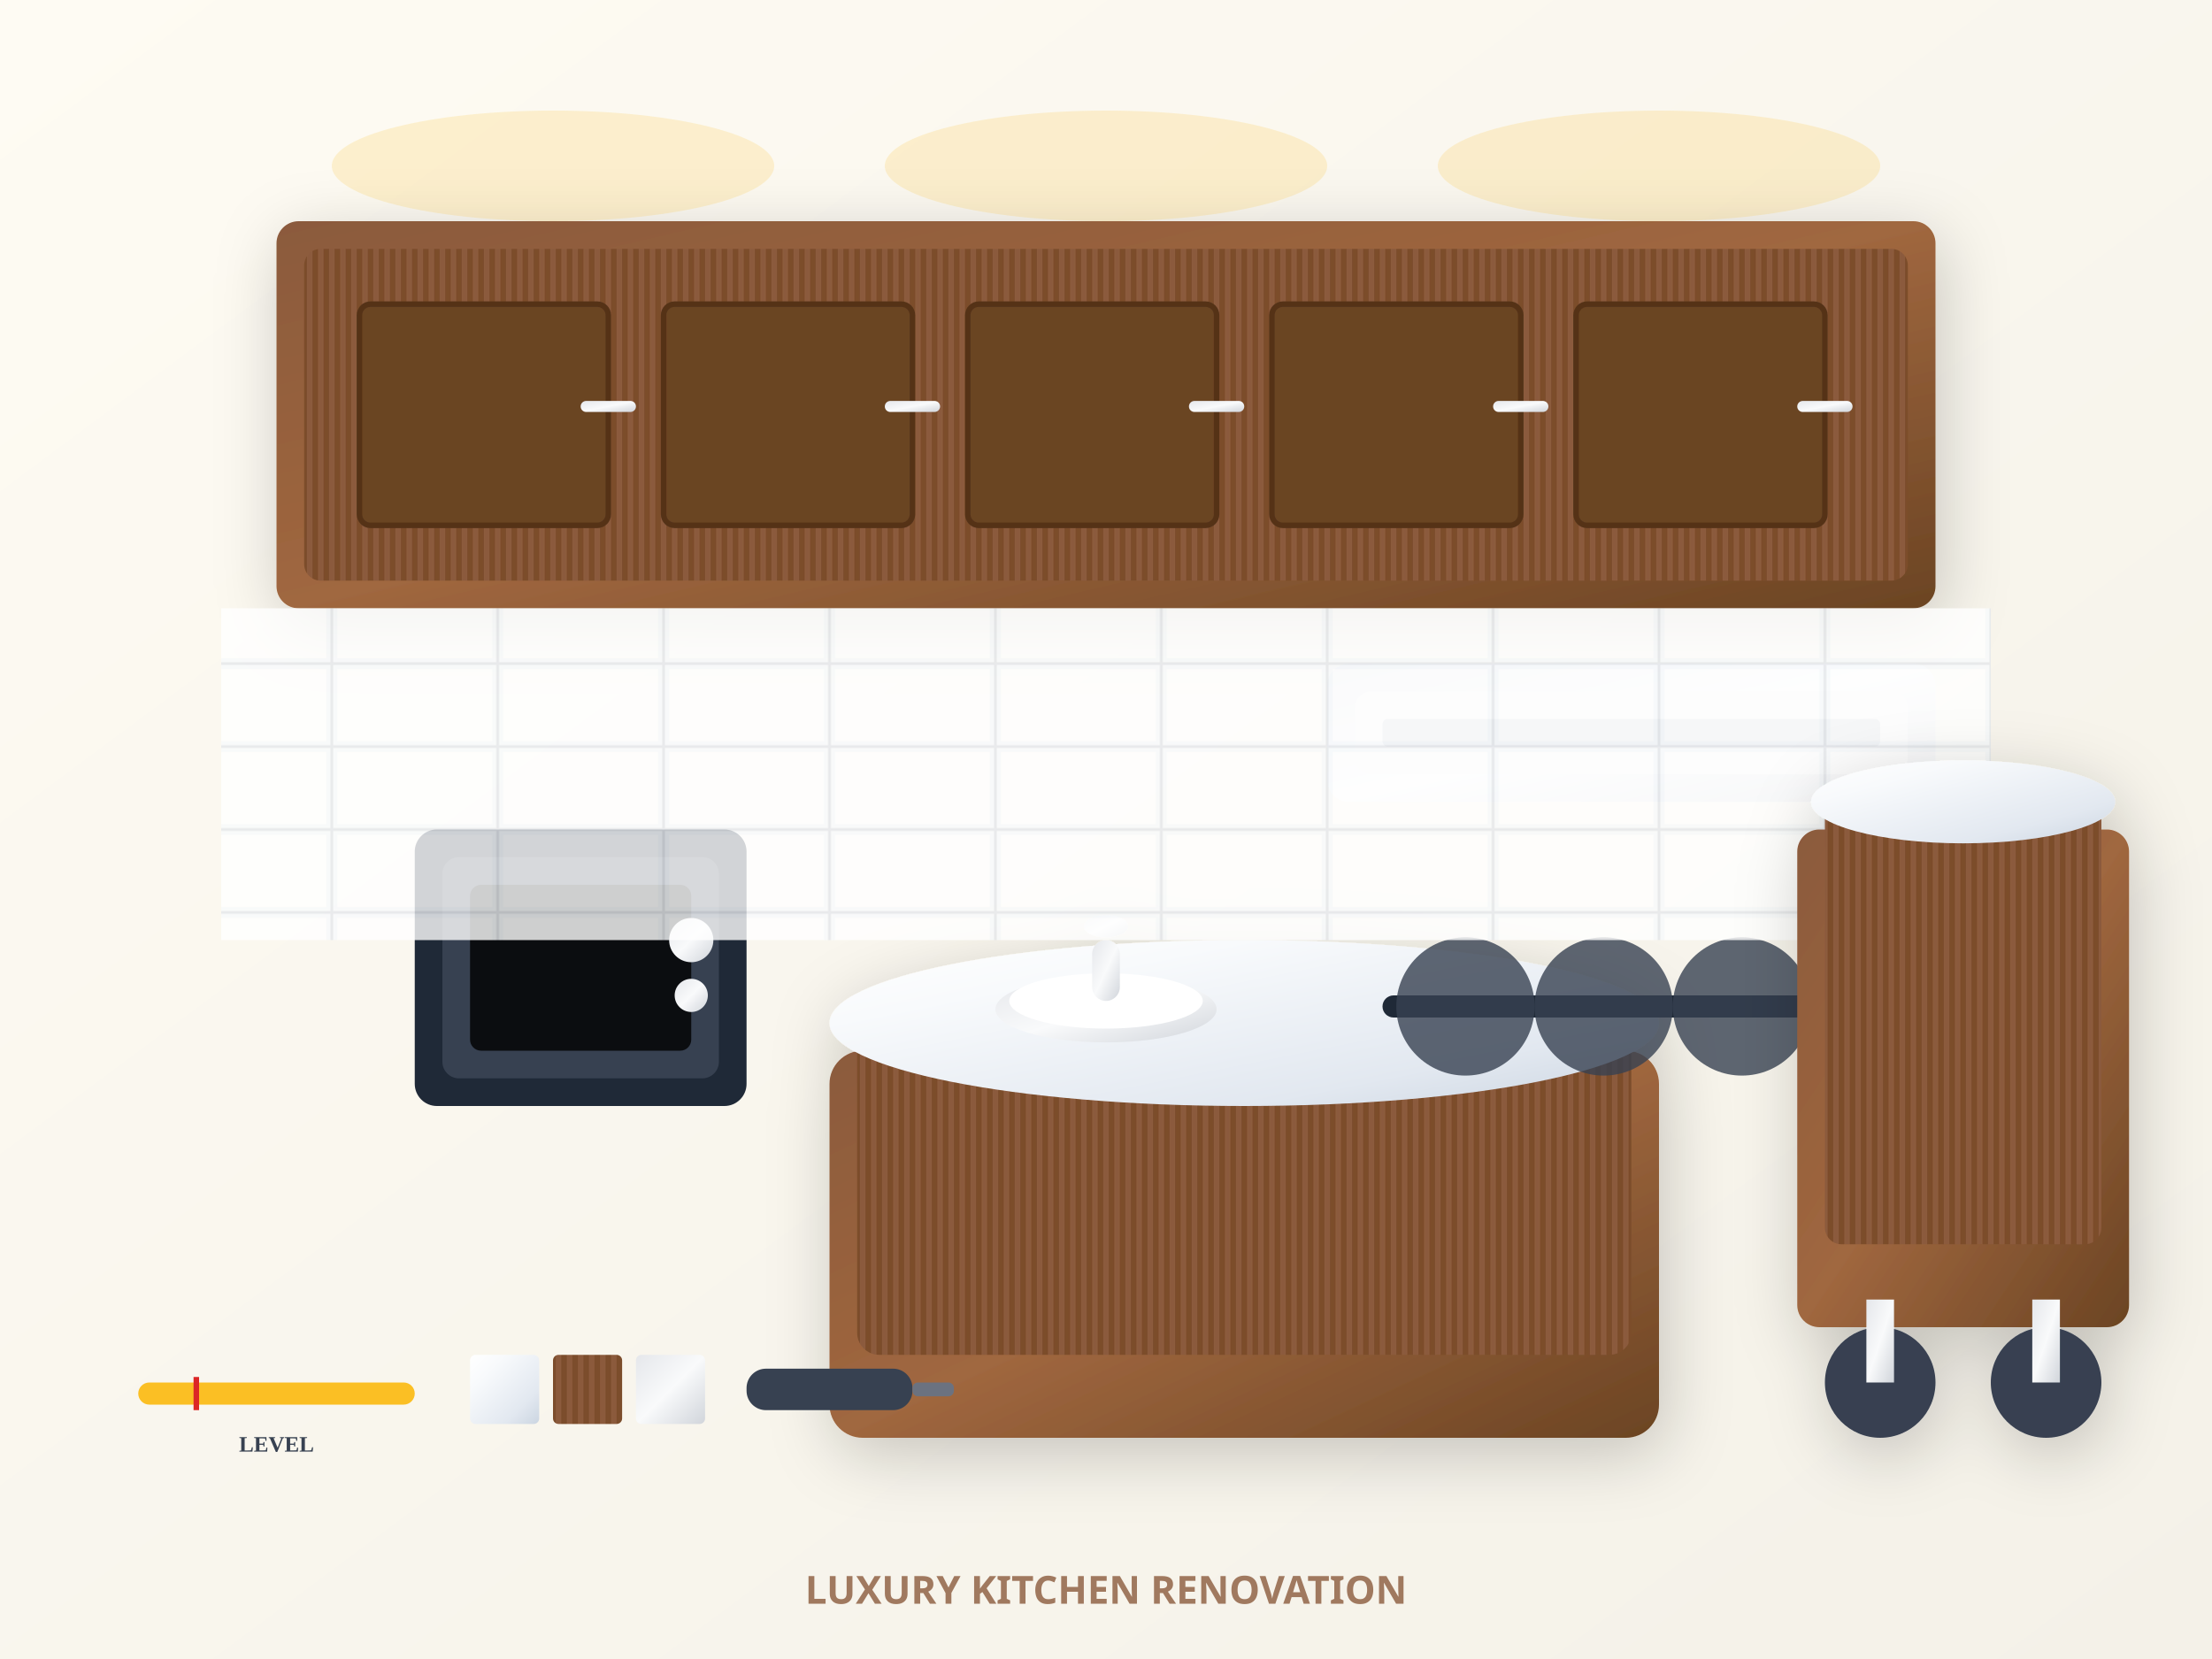
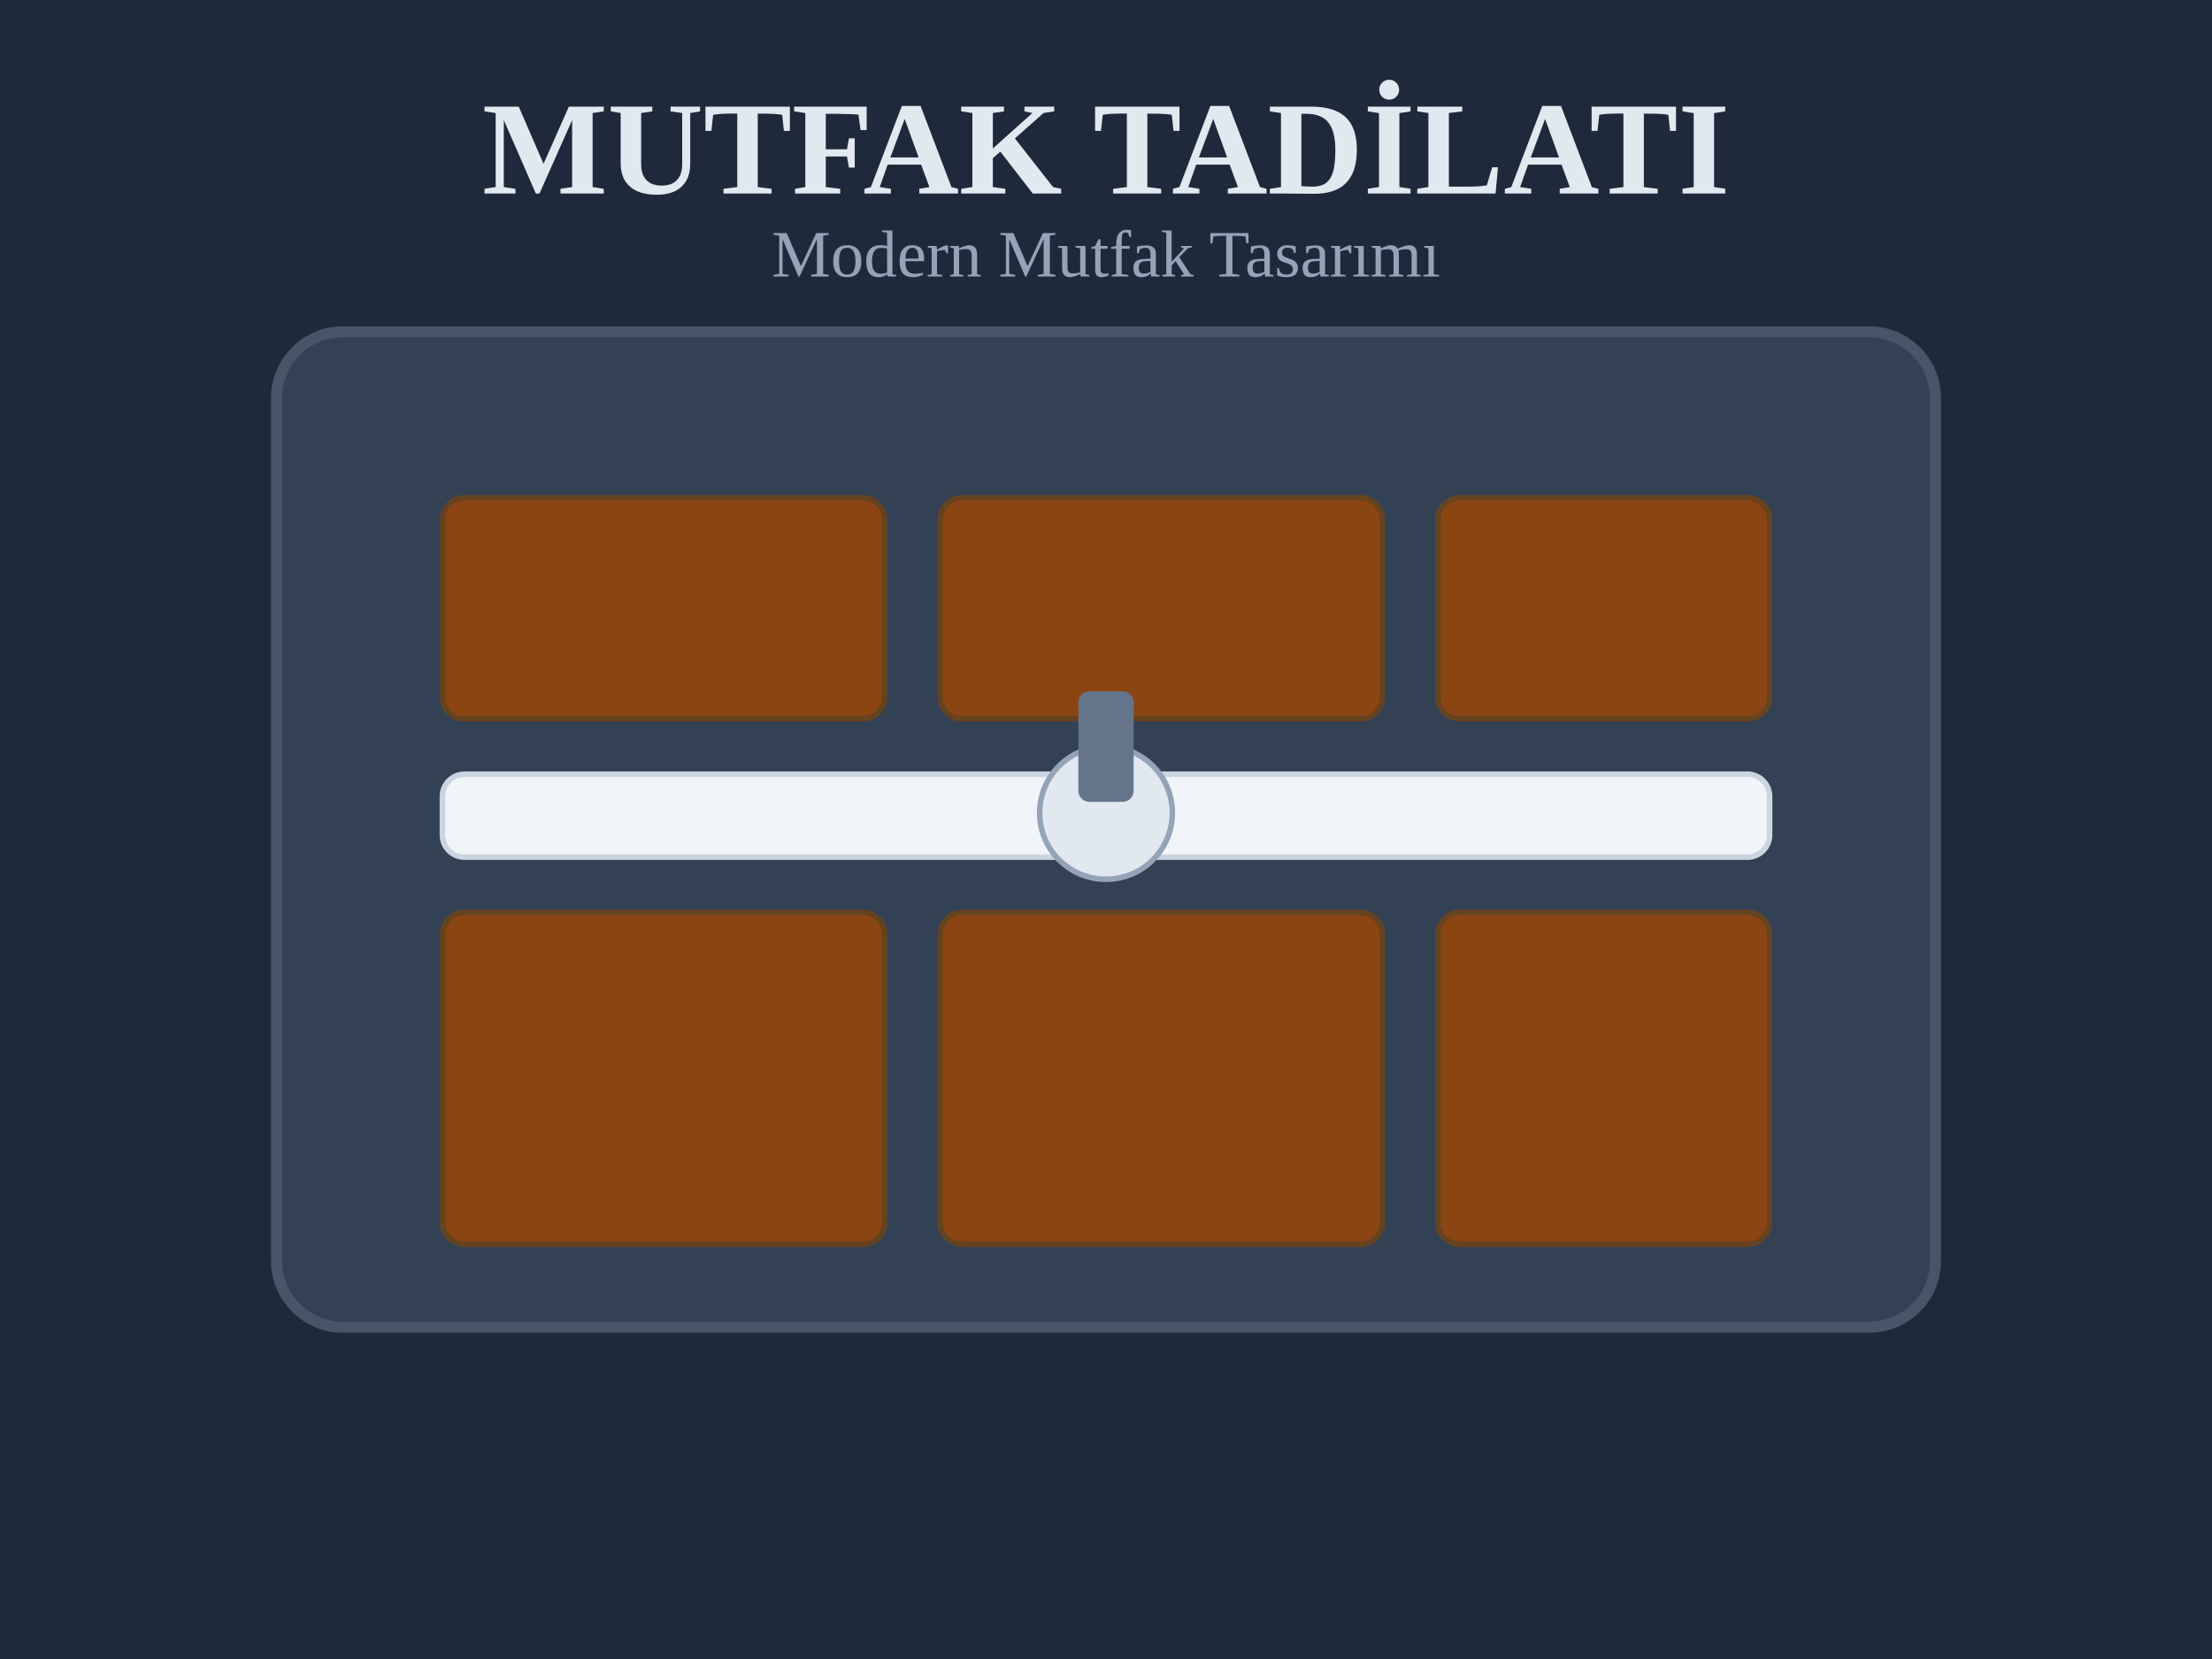
- <svg xmlns="http://www.w3.org/2000/svg" width="800" height="600" viewBox="0 0 800 600">
-   <defs>
-     <linearGradient id="bg2" x1="0%" y1="0%" x2="100%" y2="100%">
-       <stop offset="0%" style="stop-color:#fefbf3" />
-       <stop offset="100%" style="stop-color:#f4f1e8" />
-     </linearGradient>
-     <linearGradient id="marble2" x1="0%" y1="0%" x2="100%" y2="100%">
-       <stop offset="0%" style="stop-color:#ffffff" />
-       <stop offset="25%" style="stop-color:#f8fafc" />
-       <stop offset="75%" style="stop-color:#e2e8f0" />
-       <stop offset="100%" style="stop-color:#cbd5e1" />
-     </linearGradient>
-     <linearGradient id="wood2" x1="0%" y1="0%" x2="100%" y2="100%">
-       <stop offset="0%" style="stop-color:#8b5a3c" />
-       <stop offset="50%" style="stop-color:#a0673f" />
-       <stop offset="100%" style="stop-color:#6b4423" />
-     </linearGradient>
-     <linearGradient id="steel2" x1="0%" y1="0%" x2="100%" y2="100%">
-       <stop offset="0%" style="stop-color:#e5e7eb" />
-       <stop offset="50%" style="stop-color:#f9fafb" />
-       <stop offset="100%" style="stop-color:#d1d5db" />
-     </linearGradient>
-     <filter id="shadow2" x="-50%" y="-50%" width="200%" height="200%">
-       <feDropShadow dx="2" dy="6" stdDeviation="12" flood-opacity="0.2" />
-     </filter>
-     <pattern id="wood-grain" x="0" y="0" width="4" height="40" patternUnits="userSpaceOnUse">
-       <rect width="4" height="40" fill="#8b5a3c" />
-       <rect x="1" width="2" height="40" fill="#7c4d2c" />
-     </pattern>
-   </defs>
-   <rect width="800" height="600" fill="url(#bg2)" />
-   <g filter="url(#shadow2)">
-     <rect x="300" y="380" width="300" height="140" rx="12" fill="url(#wood2)" />
-     <rect x="310" y="370" width="280" height="120" rx="8" fill="url(#wood-grain)" />
-     <ellipse cx="450" cy="370" rx="150" ry="30" fill="url(#marble2)" />
-     <ellipse cx="400" cy="365" rx="40" ry="12" fill="url(#steel2)" />
-     <ellipse cx="400" cy="362" rx="35" ry="10" fill="#ffffff" />
-     <rect x="395" y="340" width="10" height="22" rx="5" fill="url(#steel2)" />
-     <ellipse cx="400" cy="335" rx="8" ry="4" fill="url(#steel2)" />
-   </g>
-   <g filter="url(#shadow2)">
-     <rect x="100" y="80" width="600" height="140" rx="8" fill="url(#wood2)" />
-     <rect x="110" y="90" width="580" height="120" rx="6" fill="url(#wood-grain)" />
-     <rect x="130" y="110" width="90" height="80" rx="4" fill="#6b4423" stroke="#543319" stroke-width="2" />
-     <rect x="240" y="110" width="90" height="80" rx="4" fill="#6b4423" stroke="#543319" stroke-width="2" />
-     <rect x="350" y="110" width="90" height="80" rx="4" fill="#6b4423" stroke="#543319" stroke-width="2" />
-     <rect x="460" y="110" width="90" height="80" rx="4" fill="#6b4423" stroke="#543319" stroke-width="2" />
-     <rect x="570" y="110" width="90" height="80" rx="4" fill="#6b4423" stroke="#543319" stroke-width="2" />
-     <rect x="210" y="145" width="20" height="4" rx="2" fill="url(#steel2)" />
-     <rect x="320" y="145" width="20" height="4" rx="2" fill="url(#steel2)" />
-     <rect x="430" y="145" width="20" height="4" rx="2" fill="url(#steel2)" />
-     <rect x="540" y="145" width="20" height="4" rx="2" fill="url(#steel2)" />
-     <rect x="650" y="145" width="20" height="4" rx="2" fill="url(#steel2)" />
-   </g>
-   <g>
-     <rect x="150" y="300" width="120" height="100" rx="8" fill="#1f2937" />
-     <rect x="160" y="310" width="100" height="80" rx="6" fill="#374151" />
-     <rect x="170" y="320" width="80" height="60" rx="4" fill="#000000" opacity="0.8" />
-     <circle cx="250" cy="340" r="8" fill="url(#steel2)" />
-     <circle cx="250" cy="360" r="6" fill="url(#steel2)" />
-     <rect x="500" y="360" width="180" height="8" rx="4" fill="#1f2937" />
-     <circle cx="530" cy="364" r="25" fill="#374151" opacity="0.8" />
-     <circle cx="580" cy="364" r="25" fill="#374151" opacity="0.8" />
-     <circle cx="630" cy="364" r="25" fill="#374151" opacity="0.8" />
-     <circle cx="680" cy="364" r="25" fill="#374151" opacity="0.8" />
-     <rect x="480" y="240" width="220" height="50" rx="8" fill="url(#steel2)" />
-     <rect x="490" y="250" width="200" height="30" rx="6" fill="#f3f4f6" />
-     <rect x="500" y="260" width="180" height="10" rx="2" fill="#d1d5db" />
-   </g>
-   <g opacity="0.8">
-     <pattern id="subway" x="0" y="0" width="60" height="30" patternUnits="userSpaceOnUse">
-       <rect width="60" height="30" fill="#f8fafc" stroke="#e5e7eb" stroke-width="1" />
-       <rect x="2" y="2" width="56" height="26" fill="#ffffff" />
-     </pattern>
-     <rect x="80" y="220" width="640" height="120" fill="url(#subway)" />
-   </g>
-   <g filter="url(#shadow2)">
-     <rect x="650" y="300" width="120" height="180" rx="8" fill="url(#wood2)" />
-     <rect x="660" y="290" width="100" height="160" rx="6" fill="url(#wood-grain)" />
-     <ellipse cx="710" cy="290" rx="55" ry="15" fill="url(#marble2)" />
-     <circle cx="680" cy="500" r="20" fill="#374151" />
-     <rect x="675" y="470" width="10" height="30" fill="url(#steel2)" />
-     <circle cx="740" cy="500" r="20" fill="#374151" />
-     <rect x="735" y="470" width="10" height="30" fill="url(#steel2)" />
-   </g>
-   <g transform="translate(50, 500)">
-     <rect x="0" y="0" width="100" height="8" rx="4" fill="#fbbf24" />
-     <rect x="20" y="-2" width="2" height="12" fill="#dc2626" />
-     <text x="50" y="25" text-anchor="middle" fill="#374151" font-size="8" font-weight="600">LEVEL</text>
-     <rect x="120" y="-10" width="25" height="25" rx="2" fill="url(#marble2)" />
-     <rect x="150" y="-10" width="25" height="25" rx="2" fill="url(#wood-grain)" />
-     <rect x="180" y="-10" width="25" height="25" rx="2" fill="url(#steel2)" />
-     <rect x="220" y="-5" width="60" height="15" rx="7" fill="#374151" />
-     <rect x="280" y="0" width="15" height="5" rx="2" fill="#6b7280" />
-   </g>
-   <g opacity="0.6">
-     <ellipse cx="200" cy="60" rx="80" ry="20" fill="#fbbf24" opacity="0.3" />
-     <ellipse cx="400" cy="60" rx="80" ry="20" fill="#fbbf24" opacity="0.3" />
-     <ellipse cx="600" cy="60" rx="80" ry="20" fill="#fbbf24" opacity="0.3" />
-   </g>
-   <text x="400" y="580" text-anchor="middle" fill="#8b5a3c" font-family="system-ui" font-size="14" font-weight="700" opacity="0.8">
-     LUXURY KITCHEN RENOVATION
-   </text>
+ <svg xmlns="http://www.w3.org/2000/svg" viewBox="0 0 400 300">
+   <rect width="400" height="300" fill="#1e293b" />
+   <rect x="50" y="60" width="300" height="180" rx="12" fill="#334155" stroke="#475569" stroke-width="2" />
+   <rect x="80" y="90" width="80" height="40" rx="4" fill="#8b4513" stroke="#654321" stroke-width="1" />
+   <rect x="170" y="90" width="80" height="40" rx="4" fill="#8b4513" stroke="#654321" stroke-width="1" />
+   <rect x="260" y="90" width="60" height="40" rx="4" fill="#8b4513" stroke="#654321" stroke-width="1" />
+   <rect x="80" y="140" width="240" height="15" rx="4" fill="#f1f5f9" stroke="#cbd5e1" stroke-width="1" />
+   <rect x="80" y="165" width="80" height="60" rx="4" fill="#8b4513" stroke="#654321" stroke-width="1" />
+   <rect x="170" y="165" width="80" height="60" rx="4" fill="#8b4513" stroke="#654321" stroke-width="1" />
+   <rect x="260" y="165" width="60" height="60" rx="4" fill="#8b4513" stroke="#654321" stroke-width="1" />
+   <circle cx="200" cy="147" r="12" fill="#e2e8f0" stroke="#94a3b8" stroke-width="1" />
+   <rect x="195" y="125" width="10" height="20" rx="2" fill="#64748b" />
+   <text x="200" y="35" fill="#e2e8f0" font-size="24" font-weight="bold" text-anchor="middle">MUTFAK TADİLATI</text>
+   <text x="200" y="50" fill="#94a3b8" font-size="12" text-anchor="middle">Modern Mutfak Tasarımı</text>
</svg>
